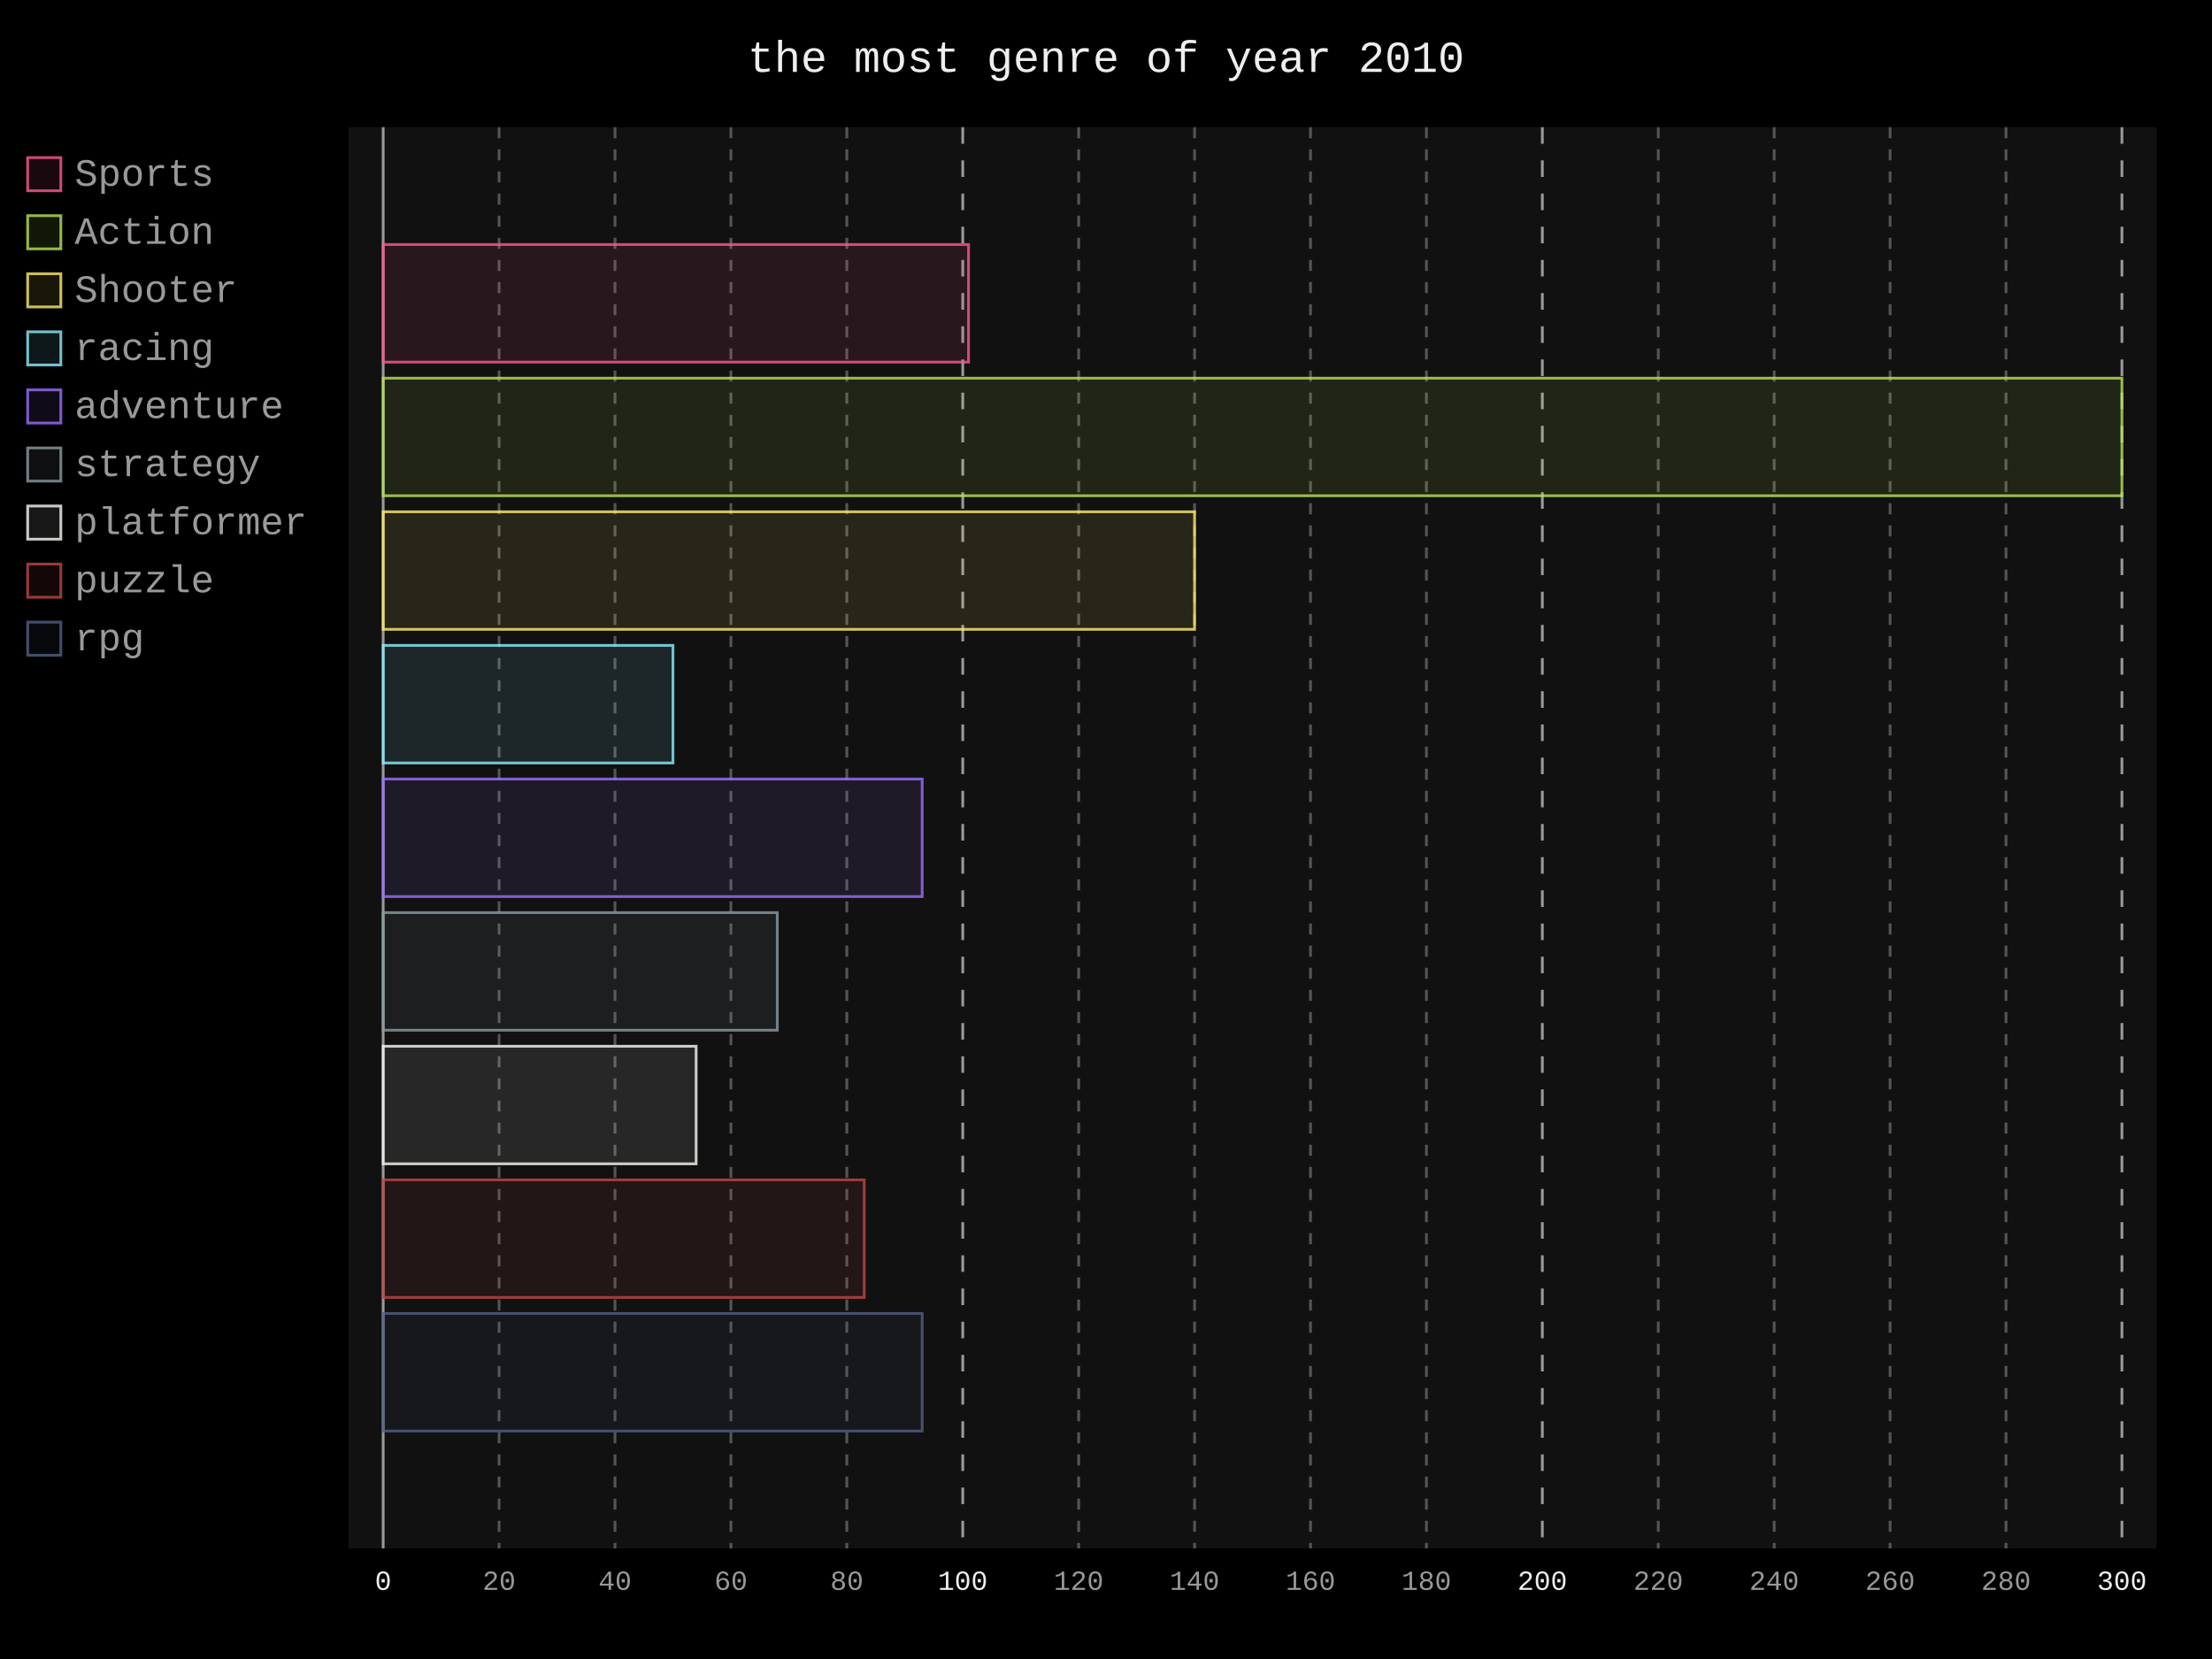
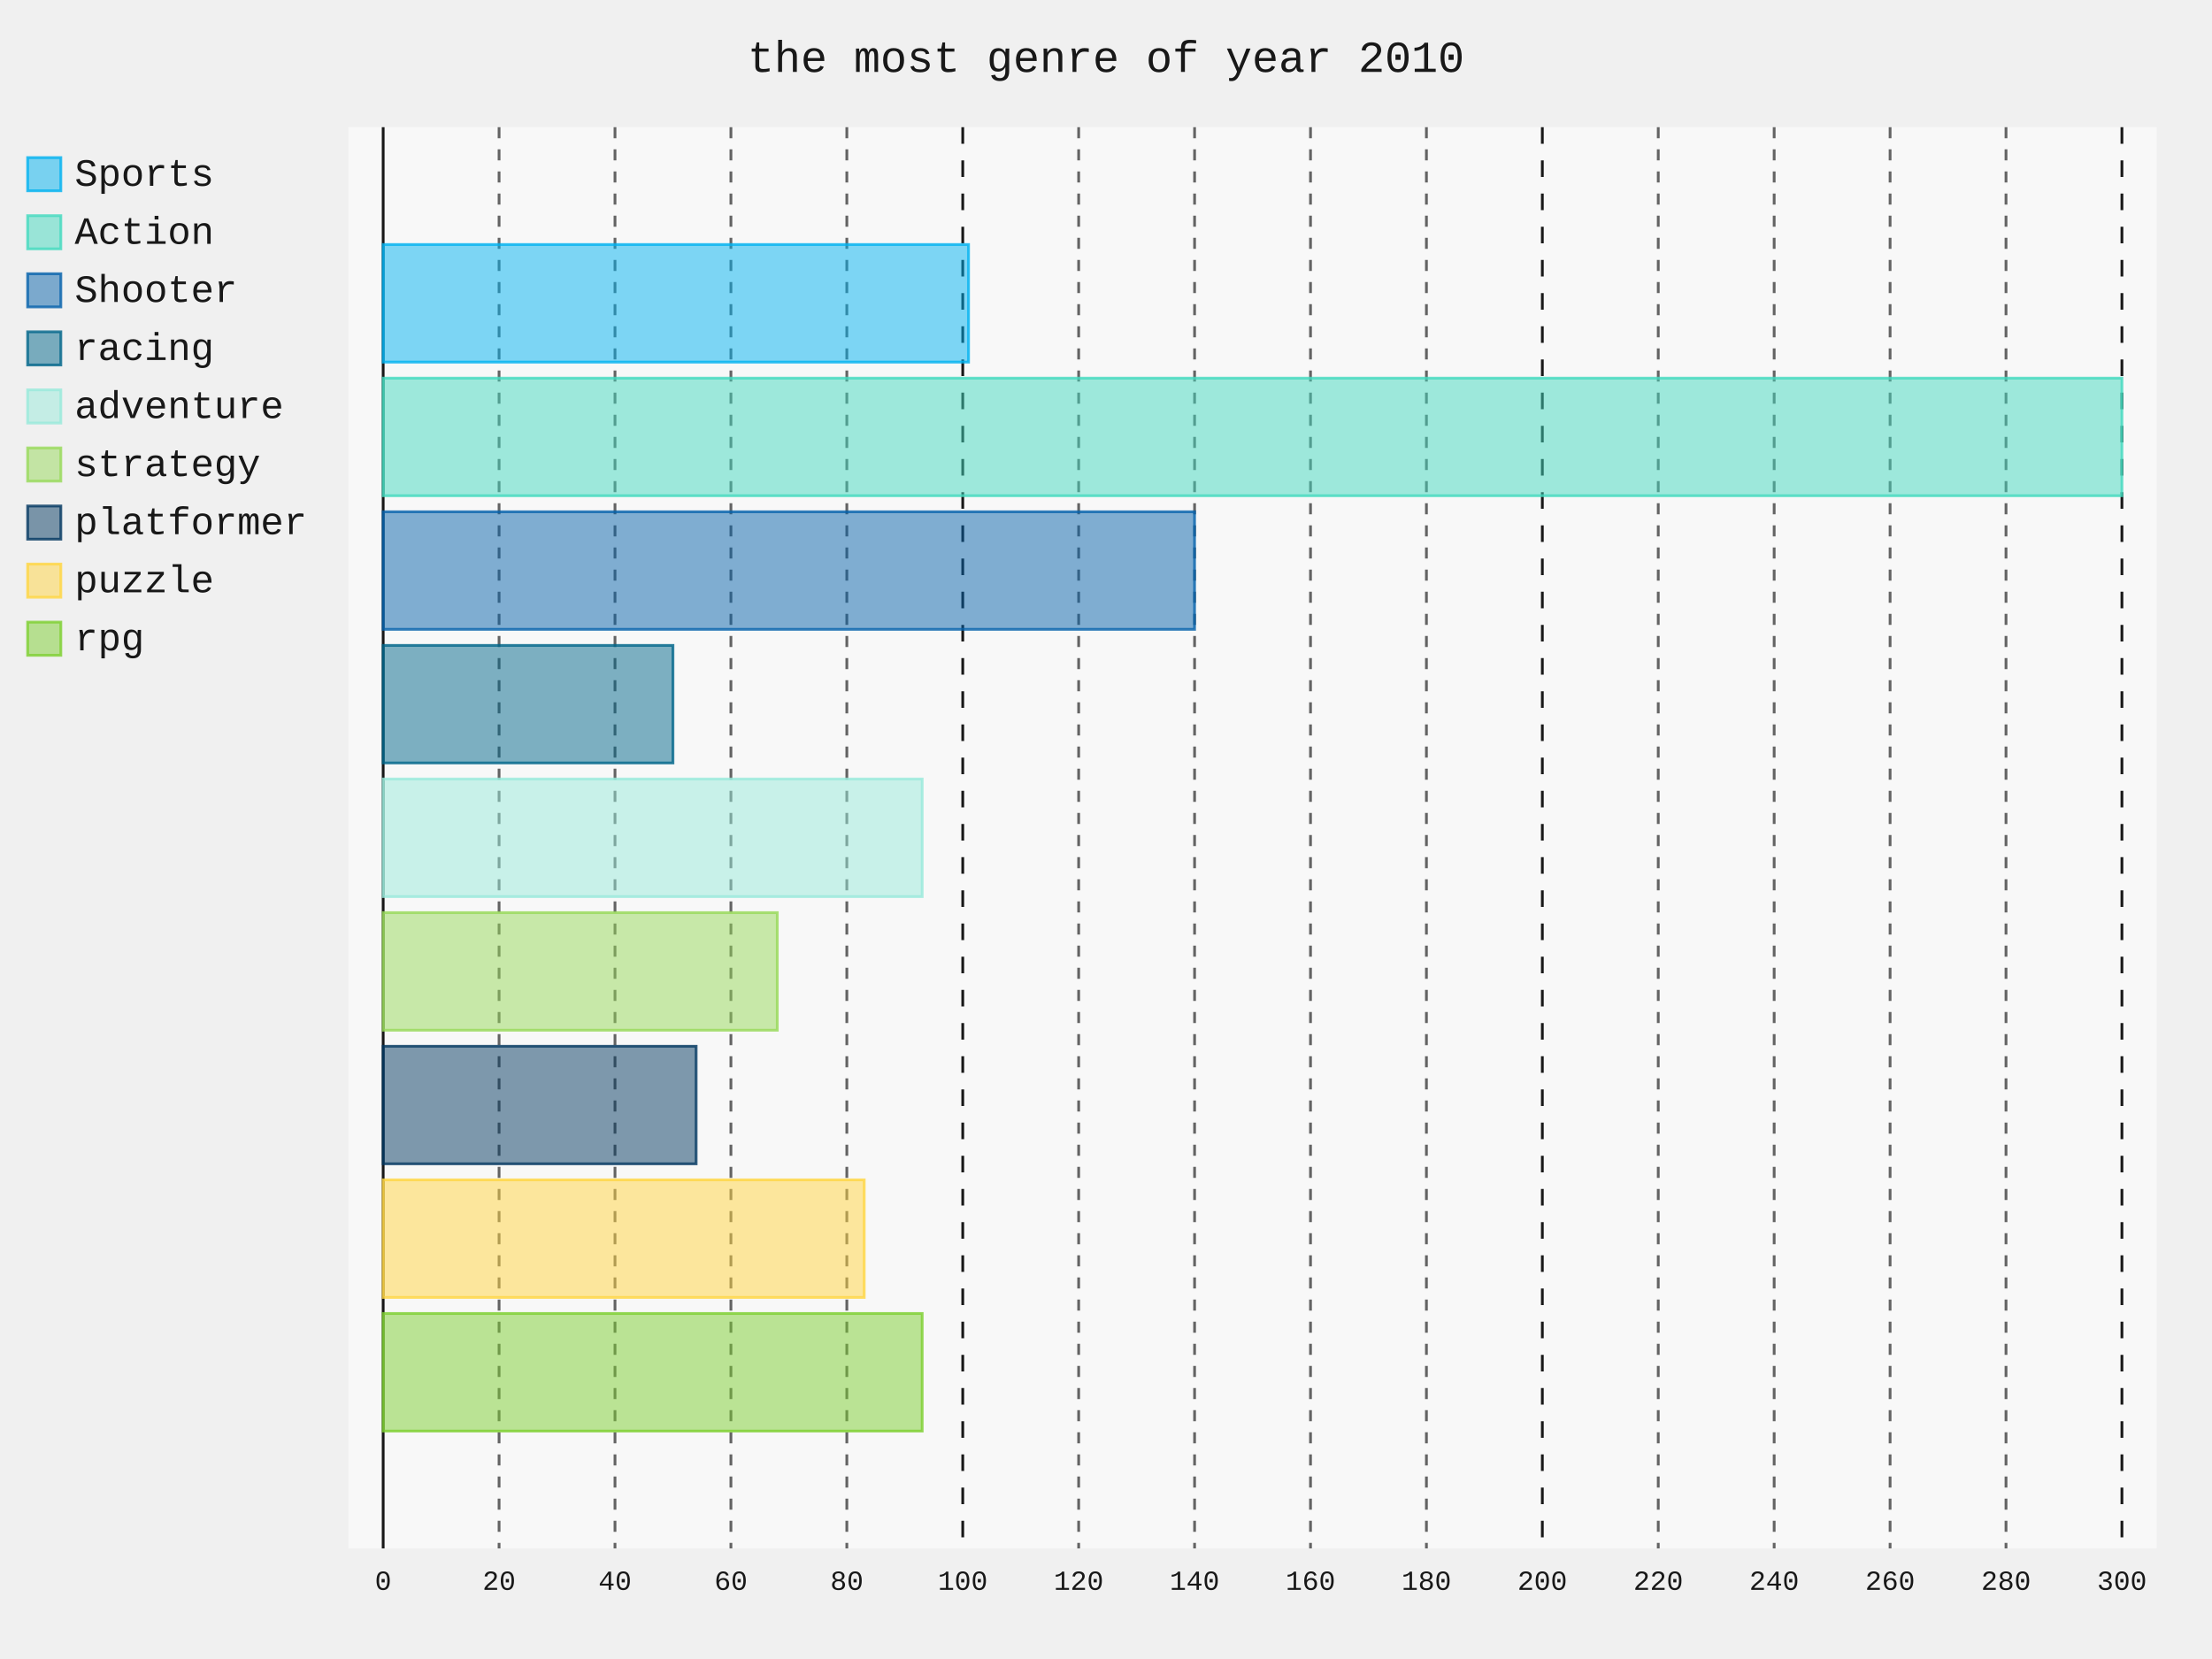
- <svg xmlns="http://www.w3.org/2000/svg" class="pygal-chart" id="chart-24434249-f3f0-4033-98b4-70312e32b696" viewBox="0 0 800 600">
+ <svg xmlns="http://www.w3.org/2000/svg" class="pygal-chart" id="chart-b967b53a-f4b1-4ae6-b9bc-7c839453aee5" viewBox="0 0 800 600">
  <defs>
-     <style type="text/css">#chart-24434249-f3f0-4033-98b4-70312e32b696{-webkit-user-select:none;-webkit-font-smoothing:antialiased;font-family:Consolas,"Liberation Mono",Menlo,Courier,monospace}#chart-24434249-f3f0-4033-98b4-70312e32b696 .title{font-family:Consolas,"Liberation Mono",Menlo,Courier,monospace;font-size:16px}#chart-24434249-f3f0-4033-98b4-70312e32b696 .legends .legend text{font-family:Consolas,"Liberation Mono",Menlo,Courier,monospace;font-size:14px}#chart-24434249-f3f0-4033-98b4-70312e32b696 .axis text{font-family:Consolas,"Liberation Mono",Menlo,Courier,monospace;font-size:10px}#chart-24434249-f3f0-4033-98b4-70312e32b696 .axis text.major{font-family:Consolas,"Liberation Mono",Menlo,Courier,monospace;font-size:10px}#chart-24434249-f3f0-4033-98b4-70312e32b696 .text-overlay text.value{font-family:Consolas,"Liberation Mono",Menlo,Courier,monospace;font-size:16px}#chart-24434249-f3f0-4033-98b4-70312e32b696 .text-overlay text.label{font-family:Consolas,"Liberation Mono",Menlo,Courier,monospace;font-size:10px}#chart-24434249-f3f0-4033-98b4-70312e32b696 .tooltip{font-family:Consolas,"Liberation Mono",Menlo,Courier,monospace;font-size:14px}#chart-24434249-f3f0-4033-98b4-70312e32b696 text.no_data{font-family:Consolas,"Liberation Mono",Menlo,Courier,monospace;font-size:64px}
- #chart-24434249-f3f0-4033-98b4-70312e32b696{background-color:black}#chart-24434249-f3f0-4033-98b4-70312e32b696 path,#chart-24434249-f3f0-4033-98b4-70312e32b696 line,#chart-24434249-f3f0-4033-98b4-70312e32b696 rect,#chart-24434249-f3f0-4033-98b4-70312e32b696 circle{-webkit-transition:1s ease-out;-moz-transition:1s ease-out;transition:1s ease-out}#chart-24434249-f3f0-4033-98b4-70312e32b696 .graph &gt; .background{fill:black}#chart-24434249-f3f0-4033-98b4-70312e32b696 .plot &gt; .background{fill:#111}#chart-24434249-f3f0-4033-98b4-70312e32b696 .graph{fill:#999}#chart-24434249-f3f0-4033-98b4-70312e32b696 text.no_data{fill:#eee}#chart-24434249-f3f0-4033-98b4-70312e32b696 .title{fill:#eee}#chart-24434249-f3f0-4033-98b4-70312e32b696 .legends .legend text{fill:#999}#chart-24434249-f3f0-4033-98b4-70312e32b696 .legends .legend:hover text{fill:#eee}#chart-24434249-f3f0-4033-98b4-70312e32b696 .axis .line{stroke:#eee}#chart-24434249-f3f0-4033-98b4-70312e32b696 .axis .guide.line{stroke:#555}#chart-24434249-f3f0-4033-98b4-70312e32b696 .axis .major.line{stroke:#999}#chart-24434249-f3f0-4033-98b4-70312e32b696 .axis text.major{fill:#eee}#chart-24434249-f3f0-4033-98b4-70312e32b696 .axis.y .guides:hover .guide.line,#chart-24434249-f3f0-4033-98b4-70312e32b696 .line-graph .axis.x .guides:hover .guide.line,#chart-24434249-f3f0-4033-98b4-70312e32b696 .stackedline-graph .axis.x .guides:hover .guide.line,#chart-24434249-f3f0-4033-98b4-70312e32b696 .xy-graph .axis.x .guides:hover .guide.line{stroke:#eee}#chart-24434249-f3f0-4033-98b4-70312e32b696 .axis .guides:hover text{fill:#eee}#chart-24434249-f3f0-4033-98b4-70312e32b696 .reactive{fill-opacity:.1;stroke-opacity:.8}#chart-24434249-f3f0-4033-98b4-70312e32b696 .ci{stroke:#999}#chart-24434249-f3f0-4033-98b4-70312e32b696 .reactive.active,#chart-24434249-f3f0-4033-98b4-70312e32b696 .active .reactive{fill-opacity:.75;stroke-opacity:.9;stroke-width:4}#chart-24434249-f3f0-4033-98b4-70312e32b696 .ci .reactive.active{stroke-width:1.5}#chart-24434249-f3f0-4033-98b4-70312e32b696 .series text{fill:#eee}#chart-24434249-f3f0-4033-98b4-70312e32b696 .tooltip rect{fill:#111;stroke:#eee;-webkit-transition:opacity 1s ease-out;-moz-transition:opacity 1s ease-out;transition:opacity 1s ease-out}#chart-24434249-f3f0-4033-98b4-70312e32b696 .tooltip .label{fill:#999}#chart-24434249-f3f0-4033-98b4-70312e32b696 .tooltip .label{fill:#999}#chart-24434249-f3f0-4033-98b4-70312e32b696 .tooltip .legend{font-size:.8em;fill:#555}#chart-24434249-f3f0-4033-98b4-70312e32b696 .tooltip .x_label{font-size:.6em;fill:#eee}#chart-24434249-f3f0-4033-98b4-70312e32b696 .tooltip .xlink{font-size:.5em;text-decoration:underline}#chart-24434249-f3f0-4033-98b4-70312e32b696 .tooltip .value{font-size:1.5em}#chart-24434249-f3f0-4033-98b4-70312e32b696 .bound{font-size:.5em}#chart-24434249-f3f0-4033-98b4-70312e32b696 .max-value{font-size:.75em;fill:#555}#chart-24434249-f3f0-4033-98b4-70312e32b696 .map-element{fill:#111;stroke:#555 !important}#chart-24434249-f3f0-4033-98b4-70312e32b696 .map-element .reactive{fill-opacity:inherit;stroke-opacity:inherit}#chart-24434249-f3f0-4033-98b4-70312e32b696 .color-0,#chart-24434249-f3f0-4033-98b4-70312e32b696 .color-0 a:visited{stroke:#ff5995;fill:#ff5995}#chart-24434249-f3f0-4033-98b4-70312e32b696 .color-1,#chart-24434249-f3f0-4033-98b4-70312e32b696 .color-1 a:visited{stroke:#b6e354;fill:#b6e354}#chart-24434249-f3f0-4033-98b4-70312e32b696 .color-2,#chart-24434249-f3f0-4033-98b4-70312e32b696 .color-2 a:visited{stroke:#feed6c;fill:#feed6c}#chart-24434249-f3f0-4033-98b4-70312e32b696 .color-3,#chart-24434249-f3f0-4033-98b4-70312e32b696 .color-3 a:visited{stroke:#8cedff;fill:#8cedff}#chart-24434249-f3f0-4033-98b4-70312e32b696 .color-4,#chart-24434249-f3f0-4033-98b4-70312e32b696 .color-4 a:visited{stroke:#9e6ffe;fill:#9e6ffe}#chart-24434249-f3f0-4033-98b4-70312e32b696 .color-5,#chart-24434249-f3f0-4033-98b4-70312e32b696 .color-5 a:visited{stroke:#899ca1;fill:#899ca1}#chart-24434249-f3f0-4033-98b4-70312e32b696 .color-6,#chart-24434249-f3f0-4033-98b4-70312e32b696 .color-6 a:visited{stroke:#f8f8f2;fill:#f8f8f2}#chart-24434249-f3f0-4033-98b4-70312e32b696 .color-7,#chart-24434249-f3f0-4033-98b4-70312e32b696 .color-7 a:visited{stroke:#bf4646;fill:#bf4646}#chart-24434249-f3f0-4033-98b4-70312e32b696 .color-8,#chart-24434249-f3f0-4033-98b4-70312e32b696 .color-8 a:visited{stroke:#516083;fill:#516083}#chart-24434249-f3f0-4033-98b4-70312e32b696 .text-overlay .color-0 text{fill:black}#chart-24434249-f3f0-4033-98b4-70312e32b696 .text-overlay .color-1 text{fill:black}#chart-24434249-f3f0-4033-98b4-70312e32b696 .text-overlay .color-2 text{fill:black}#chart-24434249-f3f0-4033-98b4-70312e32b696 .text-overlay .color-3 text{fill:black}#chart-24434249-f3f0-4033-98b4-70312e32b696 .text-overlay .color-4 text{fill:black}#chart-24434249-f3f0-4033-98b4-70312e32b696 .text-overlay .color-5 text{fill:black}#chart-24434249-f3f0-4033-98b4-70312e32b696 .text-overlay .color-6 text{fill:black}#chart-24434249-f3f0-4033-98b4-70312e32b696 .text-overlay .color-7 text{fill:black}#chart-24434249-f3f0-4033-98b4-70312e32b696 .text-overlay .color-8 text{fill:black}
- #chart-24434249-f3f0-4033-98b4-70312e32b696 text.no_data{text-anchor:middle}#chart-24434249-f3f0-4033-98b4-70312e32b696 .guide.line{fill:none}#chart-24434249-f3f0-4033-98b4-70312e32b696 .centered{text-anchor:middle}#chart-24434249-f3f0-4033-98b4-70312e32b696 .title{text-anchor:middle}#chart-24434249-f3f0-4033-98b4-70312e32b696 .legends .legend text{fill-opacity:1}#chart-24434249-f3f0-4033-98b4-70312e32b696 .axis.x text{text-anchor:middle}#chart-24434249-f3f0-4033-98b4-70312e32b696 .axis.x:not(.web) text[transform]{text-anchor:start}#chart-24434249-f3f0-4033-98b4-70312e32b696 .axis.x:not(.web) text[transform].backwards{text-anchor:end}#chart-24434249-f3f0-4033-98b4-70312e32b696 .axis.y text{text-anchor:end}#chart-24434249-f3f0-4033-98b4-70312e32b696 .axis.y text[transform].backwards{text-anchor:start}#chart-24434249-f3f0-4033-98b4-70312e32b696 .axis.y2 text{text-anchor:start}#chart-24434249-f3f0-4033-98b4-70312e32b696 .axis.y2 text[transform].backwards{text-anchor:end}#chart-24434249-f3f0-4033-98b4-70312e32b696 .axis .guide.line{stroke-dasharray:4,4}#chart-24434249-f3f0-4033-98b4-70312e32b696 .axis .major.guide.line{stroke-dasharray:6,6}#chart-24434249-f3f0-4033-98b4-70312e32b696 .horizontal .axis.y .guide.line,#chart-24434249-f3f0-4033-98b4-70312e32b696 .horizontal .axis.y2 .guide.line,#chart-24434249-f3f0-4033-98b4-70312e32b696 .vertical .axis.x .guide.line{opacity:0}#chart-24434249-f3f0-4033-98b4-70312e32b696 .horizontal .axis.always_show .guide.line,#chart-24434249-f3f0-4033-98b4-70312e32b696 .vertical .axis.always_show .guide.line{opacity:1 !important}#chart-24434249-f3f0-4033-98b4-70312e32b696 .axis.y .guides:hover .guide.line,#chart-24434249-f3f0-4033-98b4-70312e32b696 .axis.y2 .guides:hover .guide.line,#chart-24434249-f3f0-4033-98b4-70312e32b696 .axis.x .guides:hover .guide.line{opacity:1}#chart-24434249-f3f0-4033-98b4-70312e32b696 .axis .guides:hover text{opacity:1}#chart-24434249-f3f0-4033-98b4-70312e32b696 .nofill{fill:none}#chart-24434249-f3f0-4033-98b4-70312e32b696 .subtle-fill{fill-opacity:.2}#chart-24434249-f3f0-4033-98b4-70312e32b696 .dot{stroke-width:1px;fill-opacity:1}#chart-24434249-f3f0-4033-98b4-70312e32b696 .dot.active{stroke-width:5px}#chart-24434249-f3f0-4033-98b4-70312e32b696 .dot.negative{fill:transparent}#chart-24434249-f3f0-4033-98b4-70312e32b696 text,#chart-24434249-f3f0-4033-98b4-70312e32b696 tspan{stroke:none !important}#chart-24434249-f3f0-4033-98b4-70312e32b696 .series text.active{opacity:1}#chart-24434249-f3f0-4033-98b4-70312e32b696 .tooltip rect{fill-opacity:.95;stroke-width:.5}#chart-24434249-f3f0-4033-98b4-70312e32b696 .tooltip text{fill-opacity:1}#chart-24434249-f3f0-4033-98b4-70312e32b696 .showable{visibility:hidden}#chart-24434249-f3f0-4033-98b4-70312e32b696 .showable.shown{visibility:visible}#chart-24434249-f3f0-4033-98b4-70312e32b696 .gauge-background{fill:rgba(229,229,229,1);stroke:none}#chart-24434249-f3f0-4033-98b4-70312e32b696 .bg-lines{stroke:black;stroke-width:2px}</style>
+     <style type="text/css">#chart-b967b53a-f4b1-4ae6-b9bc-7c839453aee5{-webkit-user-select:none;-webkit-font-smoothing:antialiased;font-family:Consolas,"Liberation Mono",Menlo,Courier,monospace}#chart-b967b53a-f4b1-4ae6-b9bc-7c839453aee5 .title{font-family:Consolas,"Liberation Mono",Menlo,Courier,monospace;font-size:16px}#chart-b967b53a-f4b1-4ae6-b9bc-7c839453aee5 .legends .legend text{font-family:Consolas,"Liberation Mono",Menlo,Courier,monospace;font-size:14px}#chart-b967b53a-f4b1-4ae6-b9bc-7c839453aee5 .axis text{font-family:Consolas,"Liberation Mono",Menlo,Courier,monospace;font-size:10px}#chart-b967b53a-f4b1-4ae6-b9bc-7c839453aee5 .axis text.major{font-family:Consolas,"Liberation Mono",Menlo,Courier,monospace;font-size:10px}#chart-b967b53a-f4b1-4ae6-b9bc-7c839453aee5 .text-overlay text.value{font-family:Consolas,"Liberation Mono",Menlo,Courier,monospace;font-size:16px}#chart-b967b53a-f4b1-4ae6-b9bc-7c839453aee5 .text-overlay text.label{font-family:Consolas,"Liberation Mono",Menlo,Courier,monospace;font-size:10px}#chart-b967b53a-f4b1-4ae6-b9bc-7c839453aee5 .tooltip{font-family:Consolas,"Liberation Mono",Menlo,Courier,monospace;font-size:14px}#chart-b967b53a-f4b1-4ae6-b9bc-7c839453aee5 text.no_data{font-family:Consolas,"Liberation Mono",Menlo,Courier,monospace;font-size:64px}
+ #chart-b967b53a-f4b1-4ae6-b9bc-7c839453aee5{background-color:#f0f0f0}#chart-b967b53a-f4b1-4ae6-b9bc-7c839453aee5 path,#chart-b967b53a-f4b1-4ae6-b9bc-7c839453aee5 line,#chart-b967b53a-f4b1-4ae6-b9bc-7c839453aee5 rect,#chart-b967b53a-f4b1-4ae6-b9bc-7c839453aee5 circle{-webkit-transition:250ms ease-in;-moz-transition:250ms ease-in;transition:250ms ease-in}#chart-b967b53a-f4b1-4ae6-b9bc-7c839453aee5 .graph &gt; .background{fill:#f0f0f0}#chart-b967b53a-f4b1-4ae6-b9bc-7c839453aee5 .plot &gt; .background{fill:#f8f8f8}#chart-b967b53a-f4b1-4ae6-b9bc-7c839453aee5 .graph{fill:rgba(0,0,0,0.9)}#chart-b967b53a-f4b1-4ae6-b9bc-7c839453aee5 text.no_data{fill:rgba(0,0,0,0.9)}#chart-b967b53a-f4b1-4ae6-b9bc-7c839453aee5 .title{fill:rgba(0,0,0,0.9)}#chart-b967b53a-f4b1-4ae6-b9bc-7c839453aee5 .legends .legend text{fill:rgba(0,0,0,0.9)}#chart-b967b53a-f4b1-4ae6-b9bc-7c839453aee5 .legends .legend:hover text{fill:rgba(0,0,0,0.9)}#chart-b967b53a-f4b1-4ae6-b9bc-7c839453aee5 .axis .line{stroke:rgba(0,0,0,0.9)}#chart-b967b53a-f4b1-4ae6-b9bc-7c839453aee5 .axis .guide.line{stroke:rgba(0,0,0,0.6)}#chart-b967b53a-f4b1-4ae6-b9bc-7c839453aee5 .axis .major.line{stroke:rgba(0,0,0,0.9)}#chart-b967b53a-f4b1-4ae6-b9bc-7c839453aee5 .axis text.major{fill:rgba(0,0,0,0.9)}#chart-b967b53a-f4b1-4ae6-b9bc-7c839453aee5 .axis.y .guides:hover .guide.line,#chart-b967b53a-f4b1-4ae6-b9bc-7c839453aee5 .line-graph .axis.x .guides:hover .guide.line,#chart-b967b53a-f4b1-4ae6-b9bc-7c839453aee5 .stackedline-graph .axis.x .guides:hover .guide.line,#chart-b967b53a-f4b1-4ae6-b9bc-7c839453aee5 .xy-graph .axis.x .guides:hover .guide.line{stroke:rgba(0,0,0,0.9)}#chart-b967b53a-f4b1-4ae6-b9bc-7c839453aee5 .axis .guides:hover text{fill:rgba(0,0,0,0.9)}#chart-b967b53a-f4b1-4ae6-b9bc-7c839453aee5 .reactive{fill-opacity:.5;stroke-opacity:.8}#chart-b967b53a-f4b1-4ae6-b9bc-7c839453aee5 .ci{stroke:rgba(0,0,0,0.9)}#chart-b967b53a-f4b1-4ae6-b9bc-7c839453aee5 .reactive.active,#chart-b967b53a-f4b1-4ae6-b9bc-7c839453aee5 .active .reactive{fill-opacity:.9;stroke-opacity:.9;stroke-width:4}#chart-b967b53a-f4b1-4ae6-b9bc-7c839453aee5 .ci .reactive.active{stroke-width:1.5}#chart-b967b53a-f4b1-4ae6-b9bc-7c839453aee5 .series text{fill:rgba(0,0,0,0.9)}#chart-b967b53a-f4b1-4ae6-b9bc-7c839453aee5 .tooltip rect{fill:#f8f8f8;stroke:rgba(0,0,0,0.9);-webkit-transition:opacity 250ms ease-in;-moz-transition:opacity 250ms ease-in;transition:opacity 250ms ease-in}#chart-b967b53a-f4b1-4ae6-b9bc-7c839453aee5 .tooltip .label{fill:rgba(0,0,0,0.9)}#chart-b967b53a-f4b1-4ae6-b9bc-7c839453aee5 .tooltip .label{fill:rgba(0,0,0,0.9)}#chart-b967b53a-f4b1-4ae6-b9bc-7c839453aee5 .tooltip .legend{font-size:.8em;fill:rgba(0,0,0,0.6)}#chart-b967b53a-f4b1-4ae6-b9bc-7c839453aee5 .tooltip .x_label{font-size:.6em;fill:rgba(0,0,0,0.9)}#chart-b967b53a-f4b1-4ae6-b9bc-7c839453aee5 .tooltip .xlink{font-size:.5em;text-decoration:underline}#chart-b967b53a-f4b1-4ae6-b9bc-7c839453aee5 .tooltip .value{font-size:1.5em}#chart-b967b53a-f4b1-4ae6-b9bc-7c839453aee5 .bound{font-size:.5em}#chart-b967b53a-f4b1-4ae6-b9bc-7c839453aee5 .max-value{font-size:.75em;fill:rgba(0,0,0,0.6)}#chart-b967b53a-f4b1-4ae6-b9bc-7c839453aee5 .map-element{fill:#f8f8f8;stroke:rgba(0,0,0,0.6) !important}#chart-b967b53a-f4b1-4ae6-b9bc-7c839453aee5 .map-element .reactive{fill-opacity:inherit;stroke-opacity:inherit}#chart-b967b53a-f4b1-4ae6-b9bc-7c839453aee5 .color-0,#chart-b967b53a-f4b1-4ae6-b9bc-7c839453aee5 .color-0 a:visited{stroke:#00b2f0;fill:#00b2f0}#chart-b967b53a-f4b1-4ae6-b9bc-7c839453aee5 .color-1,#chart-b967b53a-f4b1-4ae6-b9bc-7c839453aee5 .color-1 a:visited{stroke:#43d9be;fill:#43d9be}#chart-b967b53a-f4b1-4ae6-b9bc-7c839453aee5 .color-2,#chart-b967b53a-f4b1-4ae6-b9bc-7c839453aee5 .color-2 a:visited{stroke:#0662ab;fill:#0662ab}#chart-b967b53a-f4b1-4ae6-b9bc-7c839453aee5 .color-3,#chart-b967b53a-f4b1-4ae6-b9bc-7c839453aee5 .color-3 a:visited{stroke:#00668a;fill:#00668a}#chart-b967b53a-f4b1-4ae6-b9bc-7c839453aee5 .color-4,#chart-b967b53a-f4b1-4ae6-b9bc-7c839453aee5 .color-4 a:visited{stroke:#98eadb;fill:#98eadb}#chart-b967b53a-f4b1-4ae6-b9bc-7c839453aee5 .color-5,#chart-b967b53a-f4b1-4ae6-b9bc-7c839453aee5 .color-5 a:visited{stroke:#97d959;fill:#97d959}#chart-b967b53a-f4b1-4ae6-b9bc-7c839453aee5 .color-6,#chart-b967b53a-f4b1-4ae6-b9bc-7c839453aee5 .color-6 a:visited{stroke:#033861;fill:#033861}#chart-b967b53a-f4b1-4ae6-b9bc-7c839453aee5 .color-7,#chart-b967b53a-f4b1-4ae6-b9bc-7c839453aee5 .color-7 a:visited{stroke:#ffd541;fill:#ffd541}#chart-b967b53a-f4b1-4ae6-b9bc-7c839453aee5 .color-8,#chart-b967b53a-f4b1-4ae6-b9bc-7c839453aee5 .color-8 a:visited{stroke:#7dcf30;fill:#7dcf30}#chart-b967b53a-f4b1-4ae6-b9bc-7c839453aee5 .text-overlay .color-0 text{fill:black}#chart-b967b53a-f4b1-4ae6-b9bc-7c839453aee5 .text-overlay .color-1 text{fill:black}#chart-b967b53a-f4b1-4ae6-b9bc-7c839453aee5 .text-overlay .color-2 text{fill:black}#chart-b967b53a-f4b1-4ae6-b9bc-7c839453aee5 .text-overlay .color-3 text{fill:black}#chart-b967b53a-f4b1-4ae6-b9bc-7c839453aee5 .text-overlay .color-4 text{fill:black}#chart-b967b53a-f4b1-4ae6-b9bc-7c839453aee5 .text-overlay .color-5 text{fill:black}#chart-b967b53a-f4b1-4ae6-b9bc-7c839453aee5 .text-overlay .color-6 text{fill:black}#chart-b967b53a-f4b1-4ae6-b9bc-7c839453aee5 .text-overlay .color-7 text{fill:black}#chart-b967b53a-f4b1-4ae6-b9bc-7c839453aee5 .text-overlay .color-8 text{fill:black}
+ #chart-b967b53a-f4b1-4ae6-b9bc-7c839453aee5 text.no_data{text-anchor:middle}#chart-b967b53a-f4b1-4ae6-b9bc-7c839453aee5 .guide.line{fill:none}#chart-b967b53a-f4b1-4ae6-b9bc-7c839453aee5 .centered{text-anchor:middle}#chart-b967b53a-f4b1-4ae6-b9bc-7c839453aee5 .title{text-anchor:middle}#chart-b967b53a-f4b1-4ae6-b9bc-7c839453aee5 .legends .legend text{fill-opacity:1}#chart-b967b53a-f4b1-4ae6-b9bc-7c839453aee5 .axis.x text{text-anchor:middle}#chart-b967b53a-f4b1-4ae6-b9bc-7c839453aee5 .axis.x:not(.web) text[transform]{text-anchor:start}#chart-b967b53a-f4b1-4ae6-b9bc-7c839453aee5 .axis.x:not(.web) text[transform].backwards{text-anchor:end}#chart-b967b53a-f4b1-4ae6-b9bc-7c839453aee5 .axis.y text{text-anchor:end}#chart-b967b53a-f4b1-4ae6-b9bc-7c839453aee5 .axis.y text[transform].backwards{text-anchor:start}#chart-b967b53a-f4b1-4ae6-b9bc-7c839453aee5 .axis.y2 text{text-anchor:start}#chart-b967b53a-f4b1-4ae6-b9bc-7c839453aee5 .axis.y2 text[transform].backwards{text-anchor:end}#chart-b967b53a-f4b1-4ae6-b9bc-7c839453aee5 .axis .guide.line{stroke-dasharray:4,4}#chart-b967b53a-f4b1-4ae6-b9bc-7c839453aee5 .axis .major.guide.line{stroke-dasharray:6,6}#chart-b967b53a-f4b1-4ae6-b9bc-7c839453aee5 .horizontal .axis.y .guide.line,#chart-b967b53a-f4b1-4ae6-b9bc-7c839453aee5 .horizontal .axis.y2 .guide.line,#chart-b967b53a-f4b1-4ae6-b9bc-7c839453aee5 .vertical .axis.x .guide.line{opacity:0}#chart-b967b53a-f4b1-4ae6-b9bc-7c839453aee5 .horizontal .axis.always_show .guide.line,#chart-b967b53a-f4b1-4ae6-b9bc-7c839453aee5 .vertical .axis.always_show .guide.line{opacity:1 !important}#chart-b967b53a-f4b1-4ae6-b9bc-7c839453aee5 .axis.y .guides:hover .guide.line,#chart-b967b53a-f4b1-4ae6-b9bc-7c839453aee5 .axis.y2 .guides:hover .guide.line,#chart-b967b53a-f4b1-4ae6-b9bc-7c839453aee5 .axis.x .guides:hover .guide.line{opacity:1}#chart-b967b53a-f4b1-4ae6-b9bc-7c839453aee5 .axis .guides:hover text{opacity:1}#chart-b967b53a-f4b1-4ae6-b9bc-7c839453aee5 .nofill{fill:none}#chart-b967b53a-f4b1-4ae6-b9bc-7c839453aee5 .subtle-fill{fill-opacity:.2}#chart-b967b53a-f4b1-4ae6-b9bc-7c839453aee5 .dot{stroke-width:1px;fill-opacity:1}#chart-b967b53a-f4b1-4ae6-b9bc-7c839453aee5 .dot.active{stroke-width:5px}#chart-b967b53a-f4b1-4ae6-b9bc-7c839453aee5 .dot.negative{fill:transparent}#chart-b967b53a-f4b1-4ae6-b9bc-7c839453aee5 text,#chart-b967b53a-f4b1-4ae6-b9bc-7c839453aee5 tspan{stroke:none !important}#chart-b967b53a-f4b1-4ae6-b9bc-7c839453aee5 .series text.active{opacity:1}#chart-b967b53a-f4b1-4ae6-b9bc-7c839453aee5 .tooltip rect{fill-opacity:.95;stroke-width:.5}#chart-b967b53a-f4b1-4ae6-b9bc-7c839453aee5 .tooltip text{fill-opacity:1}#chart-b967b53a-f4b1-4ae6-b9bc-7c839453aee5 .showable{visibility:hidden}#chart-b967b53a-f4b1-4ae6-b9bc-7c839453aee5 .showable.shown{visibility:visible}#chart-b967b53a-f4b1-4ae6-b9bc-7c839453aee5 .gauge-background{fill:rgba(229,229,229,1);stroke:none}#chart-b967b53a-f4b1-4ae6-b9bc-7c839453aee5 .bg-lines{stroke:#f0f0f0;stroke-width:2px}</style>
  </defs>
  <g class="graph horizontalbar-graph horizontal">
    <rect class="background" height="600" width="800" x="0" y="0" />
    <g class="plot" transform="translate(126, 46)">
      <rect class="background" height="514" width="654.0" x="0" y="0" />
      <g class="axis x always_show">
        <g class="guides">
          <path class="axis major line" d="M12.577 0 v514" />
          <text class="major" x="12.577" y="529.0">0</text>
        </g>
        <g class="guides">
          <path class="guide line" d="M54.5 0 v514" />
          <text class="" x="54.5" y="529.0">20</text>
        </g>
        <g class="guides">
          <path class="guide line" d="M96.423 0 v514" />
          <text class="" x="96.423" y="529.0">40</text>
        </g>
        <g class="guides">
          <path class="guide line" d="M138.346 0 v514" />
          <text class="" x="138.346" y="529.0">60</text>
        </g>
        <g class="guides">
          <path class="guide line" d="M180.269 0 v514" />
          <text class="" x="180.269" y="529.0">80</text>
        </g>
        <g class="guides">
          <path class="major guide line" d="M222.192 0 v514" />
          <text class="major" x="222.192" y="529.0">100</text>
        </g>
        <g class="guides">
          <path class="guide line" d="M264.115 0 v514" />
          <text class="" x="264.115" y="529.0">120</text>
        </g>
        <g class="guides">
          <path class="guide line" d="M306.038 0 v514" />
          <text class="" x="306.038" y="529.0">140</text>
        </g>
        <g class="guides">
          <path class="guide line" d="M347.962 0 v514" />
          <text class="" x="347.962" y="529.0">160</text>
        </g>
        <g class="guides">
          <path class="guide line" d="M389.885 0 v514" />
          <text class="" x="389.885" y="529.0">180</text>
        </g>
        <g class="guides">
          <path class="major guide line" d="M431.808 0 v514" />
          <text class="major" x="431.808" y="529.0">200</text>
        </g>
        <g class="guides">
          <path class="guide line" d="M473.731 0 v514" />
          <text class="" x="473.731" y="529.0">220</text>
        </g>
        <g class="guides">
          <path class="guide line" d="M515.654 0 v514" />
          <text class="" x="515.654" y="529.0">240</text>
        </g>
        <g class="guides">
          <path class="guide line" d="M557.577 0 v514" />
          <text class="" x="557.577" y="529.0">260</text>
        </g>
        <g class="guides">
          <path class="guide line" d="M599.5 0 v514" />
          <text class="" x="599.5" y="529.0">280</text>
        </g>
        <g class="guides">
          <path class="major guide line" d="M641.423 0 v514" />
          <text class="major" x="641.423" y="529.0">300</text>
        </g>
      </g>
      <g class="series serie-8 color-8">
        <g class="bars">
          <g class="bar">
            <rect class="rect reactive tooltip-trigger" height="42.526" rx="0" ry="0" width="194.942" x="12.577" y="429.036" />
          </g>
        </g>
      </g>
      <g class="series serie-7 color-7">
        <g class="bars">
          <g class="bar">
            <rect class="rect reactive tooltip-trigger" height="42.526" rx="0" ry="0" width="173.981" x="12.577" y="380.711" />
          </g>
        </g>
      </g>
      <g class="series serie-6 color-6">
        <g class="bars">
          <g class="bar">
            <rect class="rect reactive tooltip-trigger" height="42.526" rx="0" ry="0" width="113.192" x="12.577" y="332.387" />
          </g>
        </g>
      </g>
      <g class="series serie-5 color-5">
        <g class="bars">
          <g class="bar">
            <rect class="rect reactive tooltip-trigger" height="42.526" rx="0" ry="0" width="142.538" x="12.577" y="284.062" />
          </g>
        </g>
      </g>
      <g class="series serie-4 color-4">
        <g class="bars">
          <g class="bar">
            <rect class="rect reactive tooltip-trigger" height="42.526" rx="0" ry="0" width="194.942" x="12.577" y="235.737" />
          </g>
        </g>
      </g>
      <g class="series serie-3 color-3">
        <g class="bars">
          <g class="bar">
            <rect class="rect reactive tooltip-trigger" height="42.526" rx="0" ry="0" width="104.808" x="12.577" y="187.412" />
          </g>
        </g>
      </g>
      <g class="series serie-2 color-2">
        <g class="bars">
          <g class="bar">
            <rect class="rect reactive tooltip-trigger" height="42.526" rx="0" ry="0" width="293.462" x="12.577" y="139.088" />
          </g>
        </g>
      </g>
      <g class="series serie-1 color-1">
        <g class="bars">
          <g class="bar">
            <rect class="rect reactive tooltip-trigger" height="42.526" rx="0" ry="0" width="628.846" x="12.577" y="90.763" />
          </g>
        </g>
      </g>
      <g class="series serie-0 color-0">
        <g class="bars">
          <g class="bar">
            <rect class="rect reactive tooltip-trigger" height="42.526" rx="0" ry="0" width="211.712" x="12.577" y="42.438" />
          </g>
        </g>
      </g>
    </g>
    <g class="titles">
      <text class="title plot_title" x="400.0" y="26">the most genre of year 2010</text>
    </g>
    <g class="plot overlay" transform="translate(126, 46)">
      <g class="series serie-8 color-8" />
      <g class="series serie-7 color-7" />
      <g class="series serie-6 color-6" />
      <g class="series serie-5 color-5" />
      <g class="series serie-4 color-4" />
      <g class="series serie-3 color-3" />
      <g class="series serie-2 color-2" />
      <g class="series serie-1 color-1" />
      <g class="series serie-0 color-0" />
    </g>
    <g class="plot text-overlay" transform="translate(126, 46)">
      <g class="series serie-8 color-8" />
      <g class="series serie-7 color-7" />
      <g class="series serie-6 color-6" />
      <g class="series serie-5 color-5" />
      <g class="series serie-4 color-4" />
      <g class="series serie-3 color-3" />
      <g class="series serie-2 color-2" />
      <g class="series serie-1 color-1" />
      <g class="series serie-0 color-0" />
    </g>
    <g class="plot tooltip-overlay" transform="translate(126, 46)">
      <g class="tooltip" style="opacity: 0" transform="translate(0 0)">
        <rect class="tooltip-box" height="0" rx="0" ry="0" width="0" />
        <g class="text" />
      </g>
    </g>
    <g class="legends" transform="translate(10, 56)">
      <g class="legend reactive activate-serie" id="activate-serie-0">
        <rect class="color-0 reactive" height="12" width="12" x="0.0" y="1.0" />
        <text x="17.0" y="11.2">Sports</text>
      </g>
      <g class="legend reactive activate-serie" id="activate-serie-1">
        <rect class="color-1 reactive" height="12" width="12" x="0.0" y="22.0" />
        <text x="17.0" y="32.2">Action</text>
      </g>
      <g class="legend reactive activate-serie" id="activate-serie-2">
        <rect class="color-2 reactive" height="12" width="12" x="0.0" y="43.0" />
        <text x="17.0" y="53.2">Shooter</text>
      </g>
      <g class="legend reactive activate-serie" id="activate-serie-3">
        <rect class="color-3 reactive" height="12" width="12" x="0.0" y="64.0" />
        <text x="17.0" y="74.2">racing</text>
      </g>
      <g class="legend reactive activate-serie" id="activate-serie-4">
        <rect class="color-4 reactive" height="12" width="12" x="0.0" y="85.0" />
        <text x="17.0" y="95.2">adventure</text>
      </g>
      <g class="legend reactive activate-serie" id="activate-serie-5">
        <rect class="color-5 reactive" height="12" width="12" x="0.0" y="106.0" />
        <text x="17.0" y="116.2">strategy</text>
      </g>
      <g class="legend reactive activate-serie" id="activate-serie-6">
        <rect class="color-6 reactive" height="12" width="12" x="0.0" y="127.0" />
        <text x="17.0" y="137.2">platformer</text>
      </g>
      <g class="legend reactive activate-serie" id="activate-serie-7">
        <rect class="color-7 reactive" height="12" width="12" x="0.0" y="148.0" />
        <text x="17.0" y="158.2">puzzle</text>
      </g>
      <g class="legend reactive activate-serie" id="activate-serie-8">
        <rect class="color-8 reactive" height="12" width="12" x="0.0" y="169.0" />
        <text x="17.0" y="179.2">rpg</text>
      </g>
    </g>
    <g class="legends" transform="translate(790, 56)" />
  </g>
</svg>
